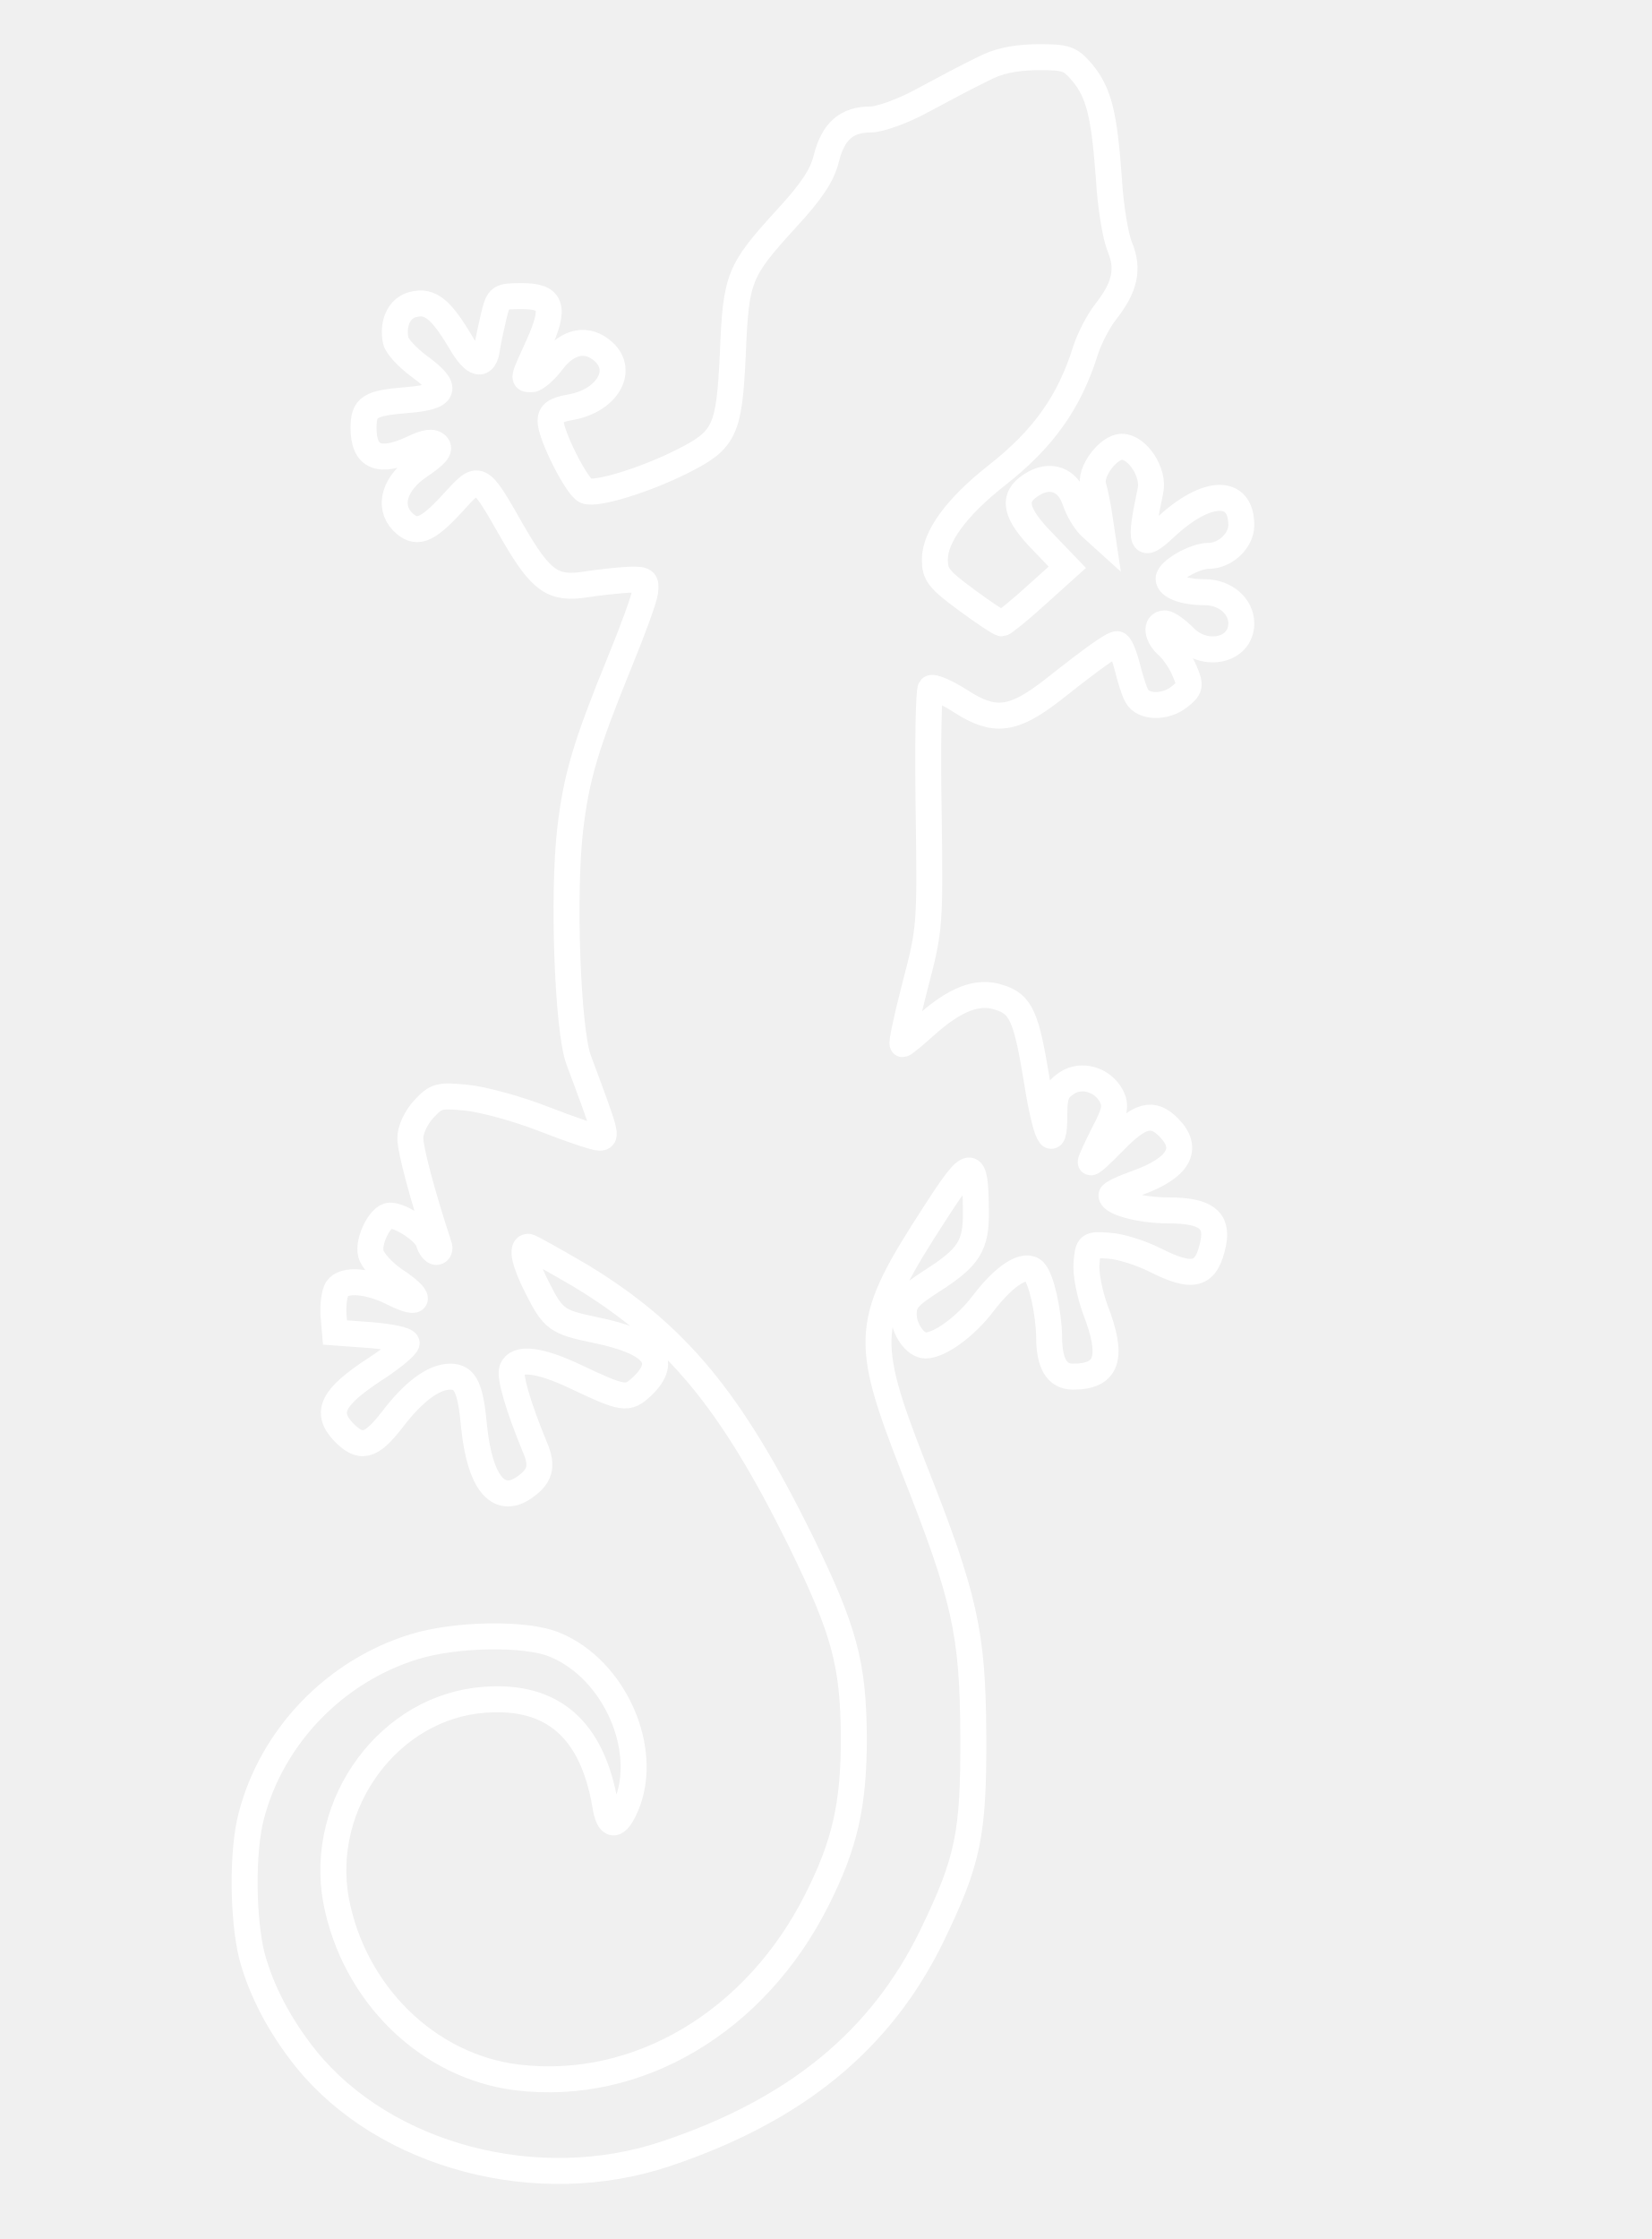
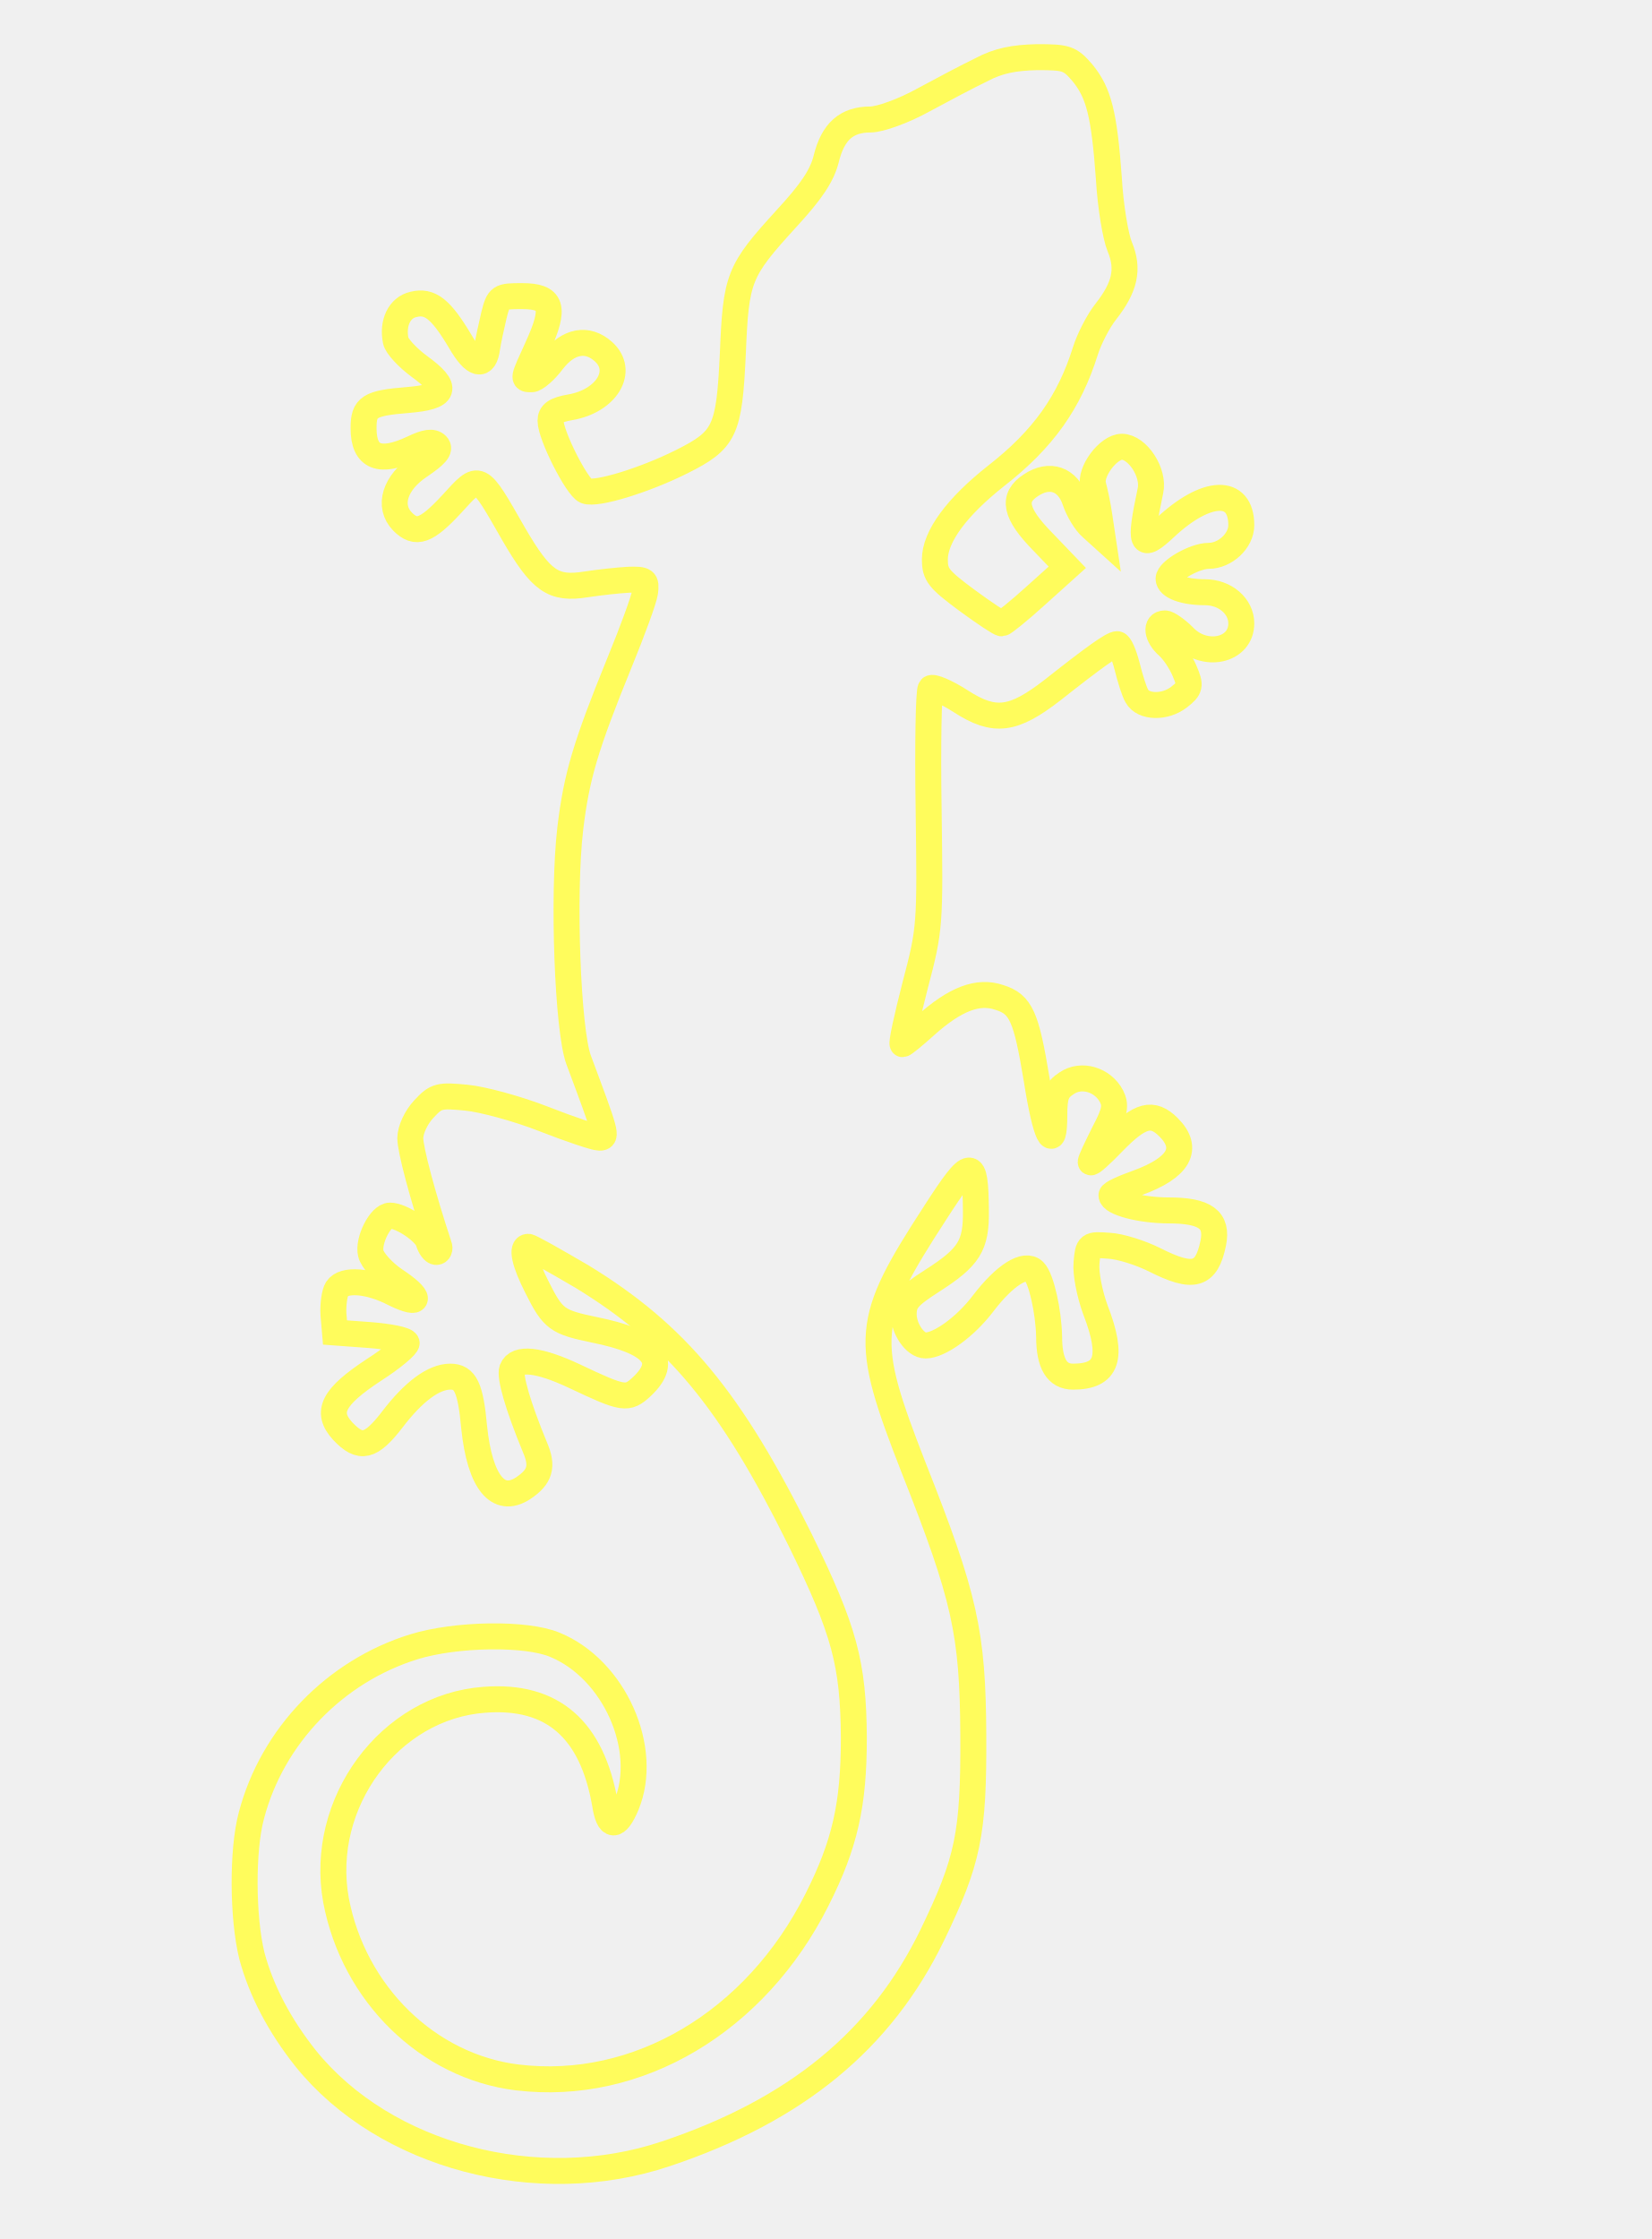
<svg xmlns="http://www.w3.org/2000/svg" version="1.0" width="318pt" height="431pt" viewBox="0 0 318 431" preserveAspectRatio="xMidYMid meet">
-   <g transform="translate(0,431) scale(0.1,-0.1)" fill="none" stroke="#ffffff" stroke-width="50">
+   <g transform="translate(0,431) scale(0.1,-0.1)" fill="none" stroke="#fffc5c" stroke-width="50">
    <path d="M1890 4176 c-25 -12 -76 -39 -113 -59 -38 -21 -83 -37 -101 -37 -46 0 -72 -23 -85 -75 -8 -33 -29 -64 -77 -116 -92 -101 -97 -113 -103 -260 -7 -149 -15 -166 -99 -208 -70 -35 -163 -64 -184 -56 -17 7 -68 107 -68 135 0 14 9 21 38 26 70 12 105 70 64 107 -31 28 -68 21 -98 -18 -14 -19 -33 -35 -40 -35 -18 0 -18 -2 12 64 34 75 27 96 -31 96 -43 0 -45 -1 -54 -37 -5 -21 -11 -49 -13 -62 -5 -40 -25 -35 -52 12 -37 62 -58 79 -90 71 -27 -6 -41 -36 -34 -70 2 -10 22 -32 45 -49 58 -42 52 -59 -22 -65 -74 -6 -85 -13 -85 -54 0 -57 31 -69 95 -39 25 12 38 14 46 6 8 -8 -2 -19 -33 -40 -48 -32 -62 -77 -33 -107 26 -26 46 -19 95 34 54 59 51 61 119 -58 53 -91 76 -107 139 -97 26 4 63 8 82 9 32 1 35 -1 32 -24 -2 -14 -24 -74 -49 -135 -66 -162 -83 -220 -95 -320 -15 -128 -5 -388 16 -445 53 -142 56 -150 40 -150 -8 0 -56 16 -107 36 -51 20 -118 38 -149 41 -52 5 -58 4 -82 -22 -15 -16 -26 -40 -26 -56 0 -22 23 -109 55 -206 3 -7 0 -13 -5 -13 -5 0 -12 9 -15 20 -6 19 -52 50 -74 50 -19 0 -43 -49 -37 -73 3 -13 24 -36 46 -51 52 -34 52 -52 -1 -26 -48 25 -97 29 -110 9 -5 -8 -8 -30 -7 -49 l3 -35 68 -5 c37 -3 68 -9 70 -15 1 -5 -27 -29 -63 -52 -79 -52 -94 -81 -60 -118 34 -36 54 -31 95 22 41 54 80 83 112 83 29 0 39 -21 46 -98 11 -105 46 -148 94 -117 33 22 39 42 23 79 -33 80 -49 136 -44 150 9 24 52 19 120 -13 95 -45 102 -46 130 -20 53 50 23 86 -91 109 -72 15 -80 20 -111 82 -24 47 -31 78 -17 78 4 0 50 -26 103 -57 182 -111 287 -237 421 -508 85 -174 102 -237 103 -380 0 -129 -17 -205 -71 -312 -118 -235 -345 -370 -577 -342 -172 21 -315 161 -349 341 -34 187 103 373 286 386 131 10 207 -57 232 -201 7 -46 22 -47 41 -2 45 108 -23 262 -138 309 -55 23 -190 21 -271 -4 -152 -47 -273 -172 -313 -325 -18 -67 -17 -197 1 -270 18 -67 53 -134 104 -198 152 -188 446 -266 693 -183 251 84 415 219 513 421 69 143 80 194 79 385 -1 197 -16 265 -115 515 -97 249 -95 280 42 491 69 107 77 107 78 4 1 -68 -13 -90 -85 -136 -45 -29 -54 -39 -54 -64 0 -28 22 -60 42 -60 27 0 77 36 111 81 42 55 81 79 98 62 14 -14 28 -78 29 -126 0 -52 15 -77 46 -77 66 0 79 36 43 129 -11 30 -19 70 -17 90 3 35 4 36 43 33 22 -1 62 -14 88 -27 75 -38 100 -31 113 32 9 45 -15 63 -86 63 -54 0 -110 15 -110 29 0 4 22 14 50 24 80 29 101 66 60 107 -31 31 -55 24 -105 -27 -25 -26 -45 -44 -45 -40 0 4 12 29 26 57 21 40 23 52 14 70 -17 32 -58 44 -86 25 -20 -13 -24 -24 -24 -62 0 -74 -17 -40 -34 69 -20 121 -30 145 -72 158 -41 14 -85 -3 -142 -54 -22 -20 -42 -36 -44 -36 -3 0 8 51 24 113 29 110 29 116 26 339 -2 124 0 229 4 233 4 4 30 -7 58 -25 65 -42 101 -37 177 22 81 64 115 88 124 88 5 0 13 -19 19 -42 6 -24 14 -50 19 -58 12 -22 54 -23 81 -2 22 17 23 22 11 50 -7 17 -21 38 -32 48 -22 19 -25 44 -6 44 6 0 23 -12 36 -25 40 -43 111 -28 111 25 0 33 -31 60 -70 60 -40 0 -70 11 -70 26 0 15 50 44 77 44 32 0 63 29 63 59 0 72 -67 70 -147 -5 -46 -43 -50 -33 -28 71 8 35 -25 85 -55 85 -26 0 -63 -49 -55 -75 3 -11 9 -38 12 -60 l6 -40 -21 19 c-12 10 -26 34 -32 52 -14 42 -49 54 -85 30 -37 -24 -31 -54 23 -109 l47 -49 -60 -54 c-33 -30 -63 -54 -66 -54 -4 0 -34 20 -68 45 -54 40 -61 49 -61 78 0 44 42 101 118 161 91 71 141 142 172 241 7 22 24 56 39 75 37 47 45 82 27 125 -8 19 -18 78 -21 132 -9 123 -19 164 -51 203 -24 28 -31 30 -87 30 -45 -1 -75 -7 -107 -24z" />
  </g>
</svg>
